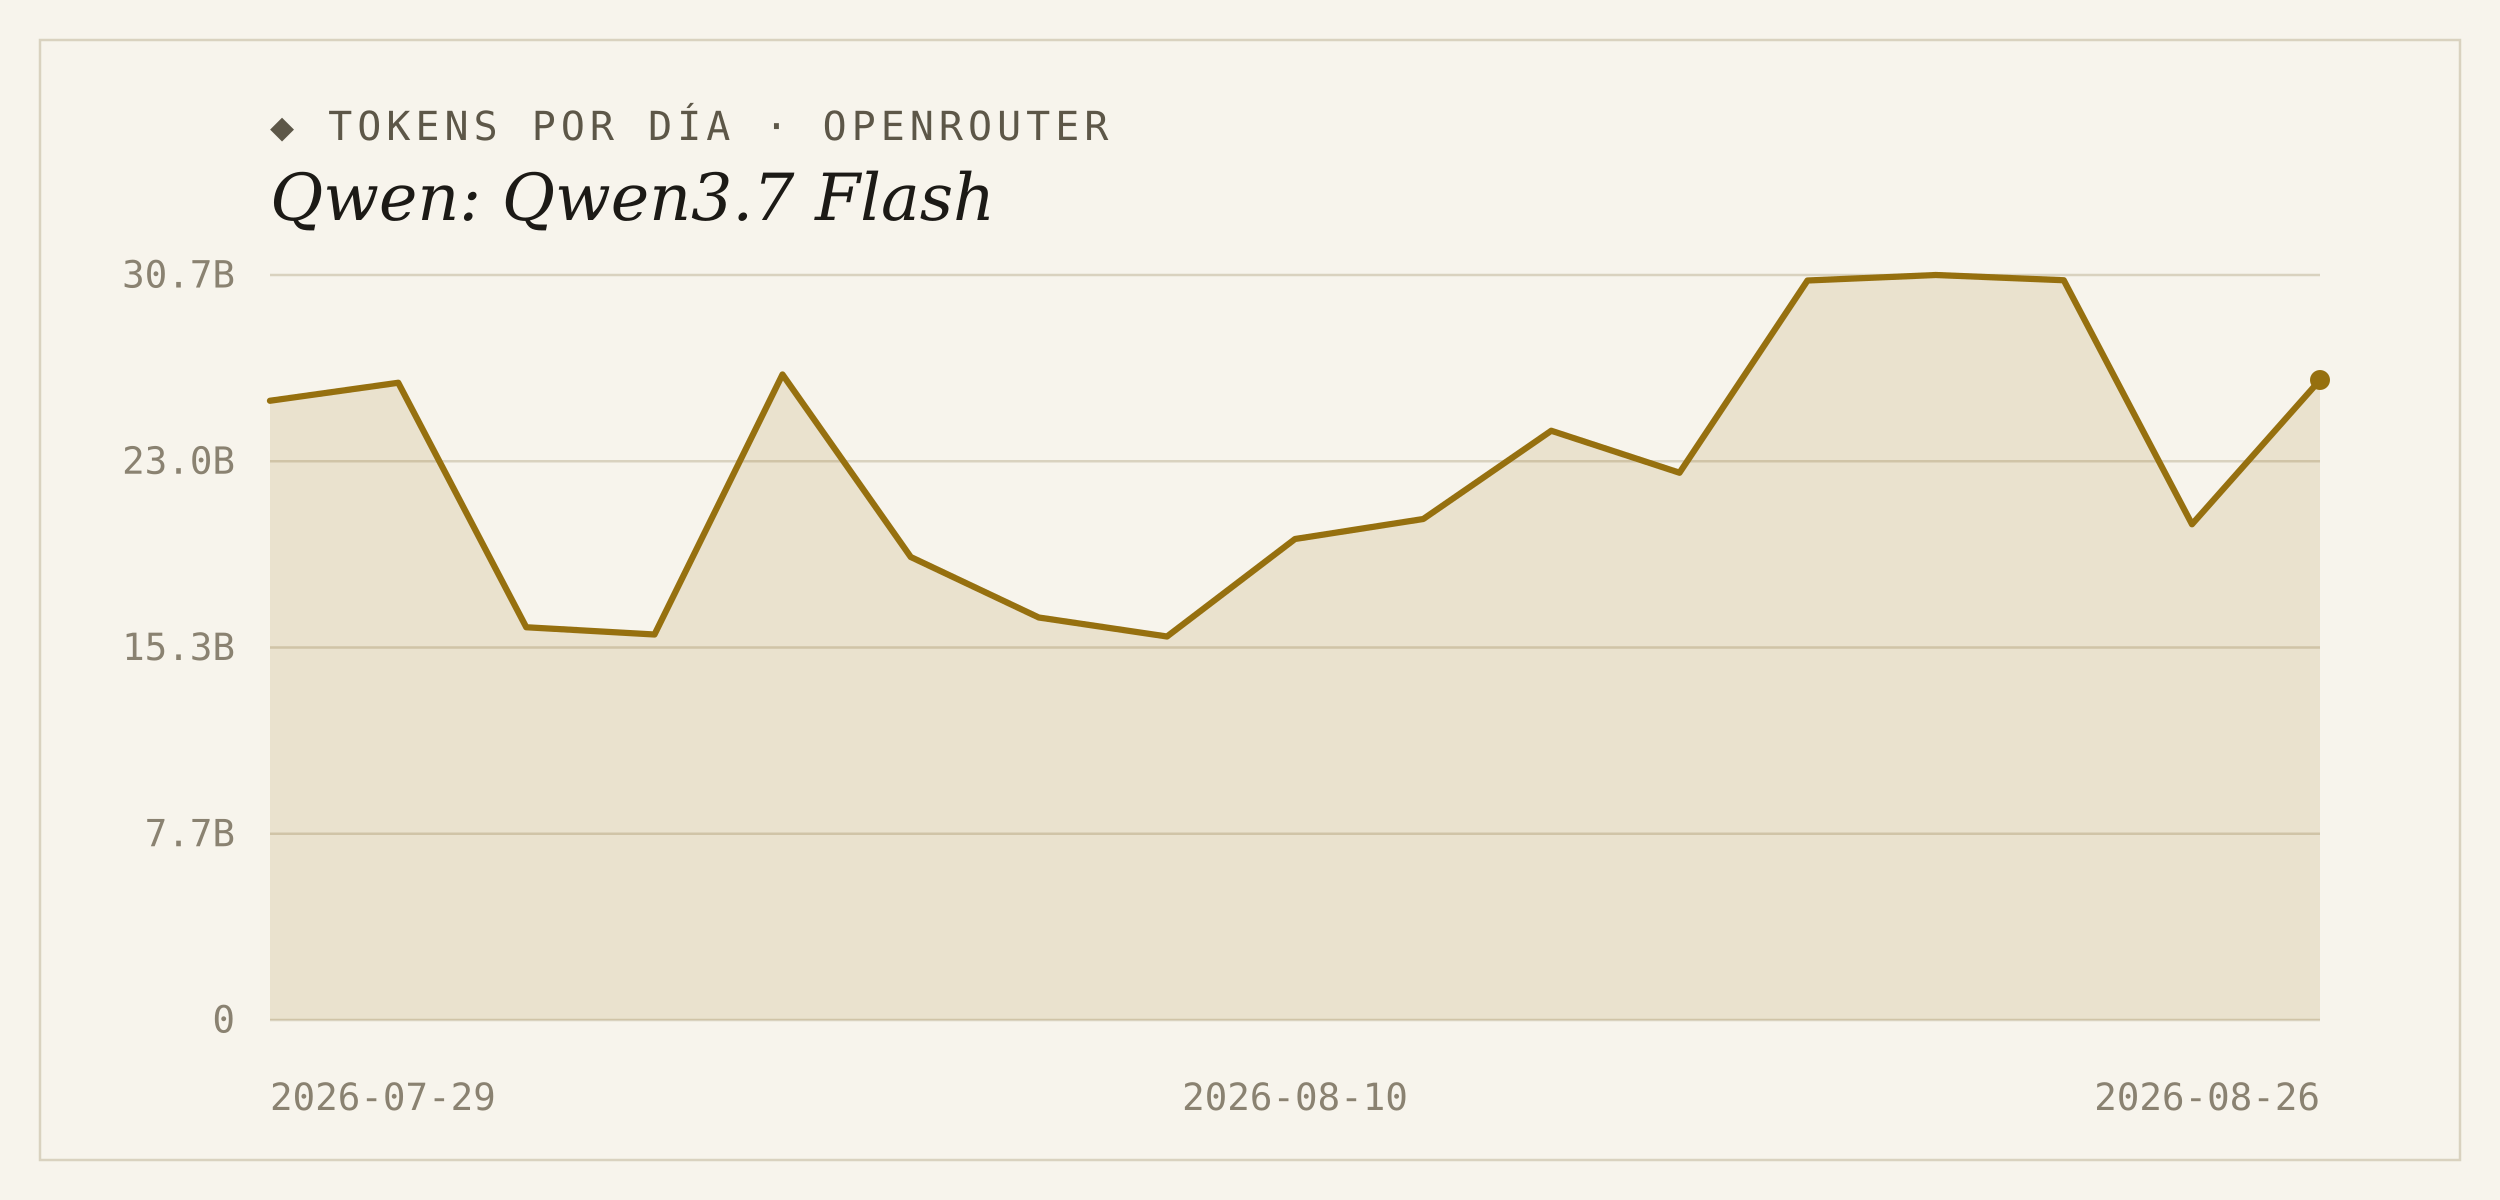
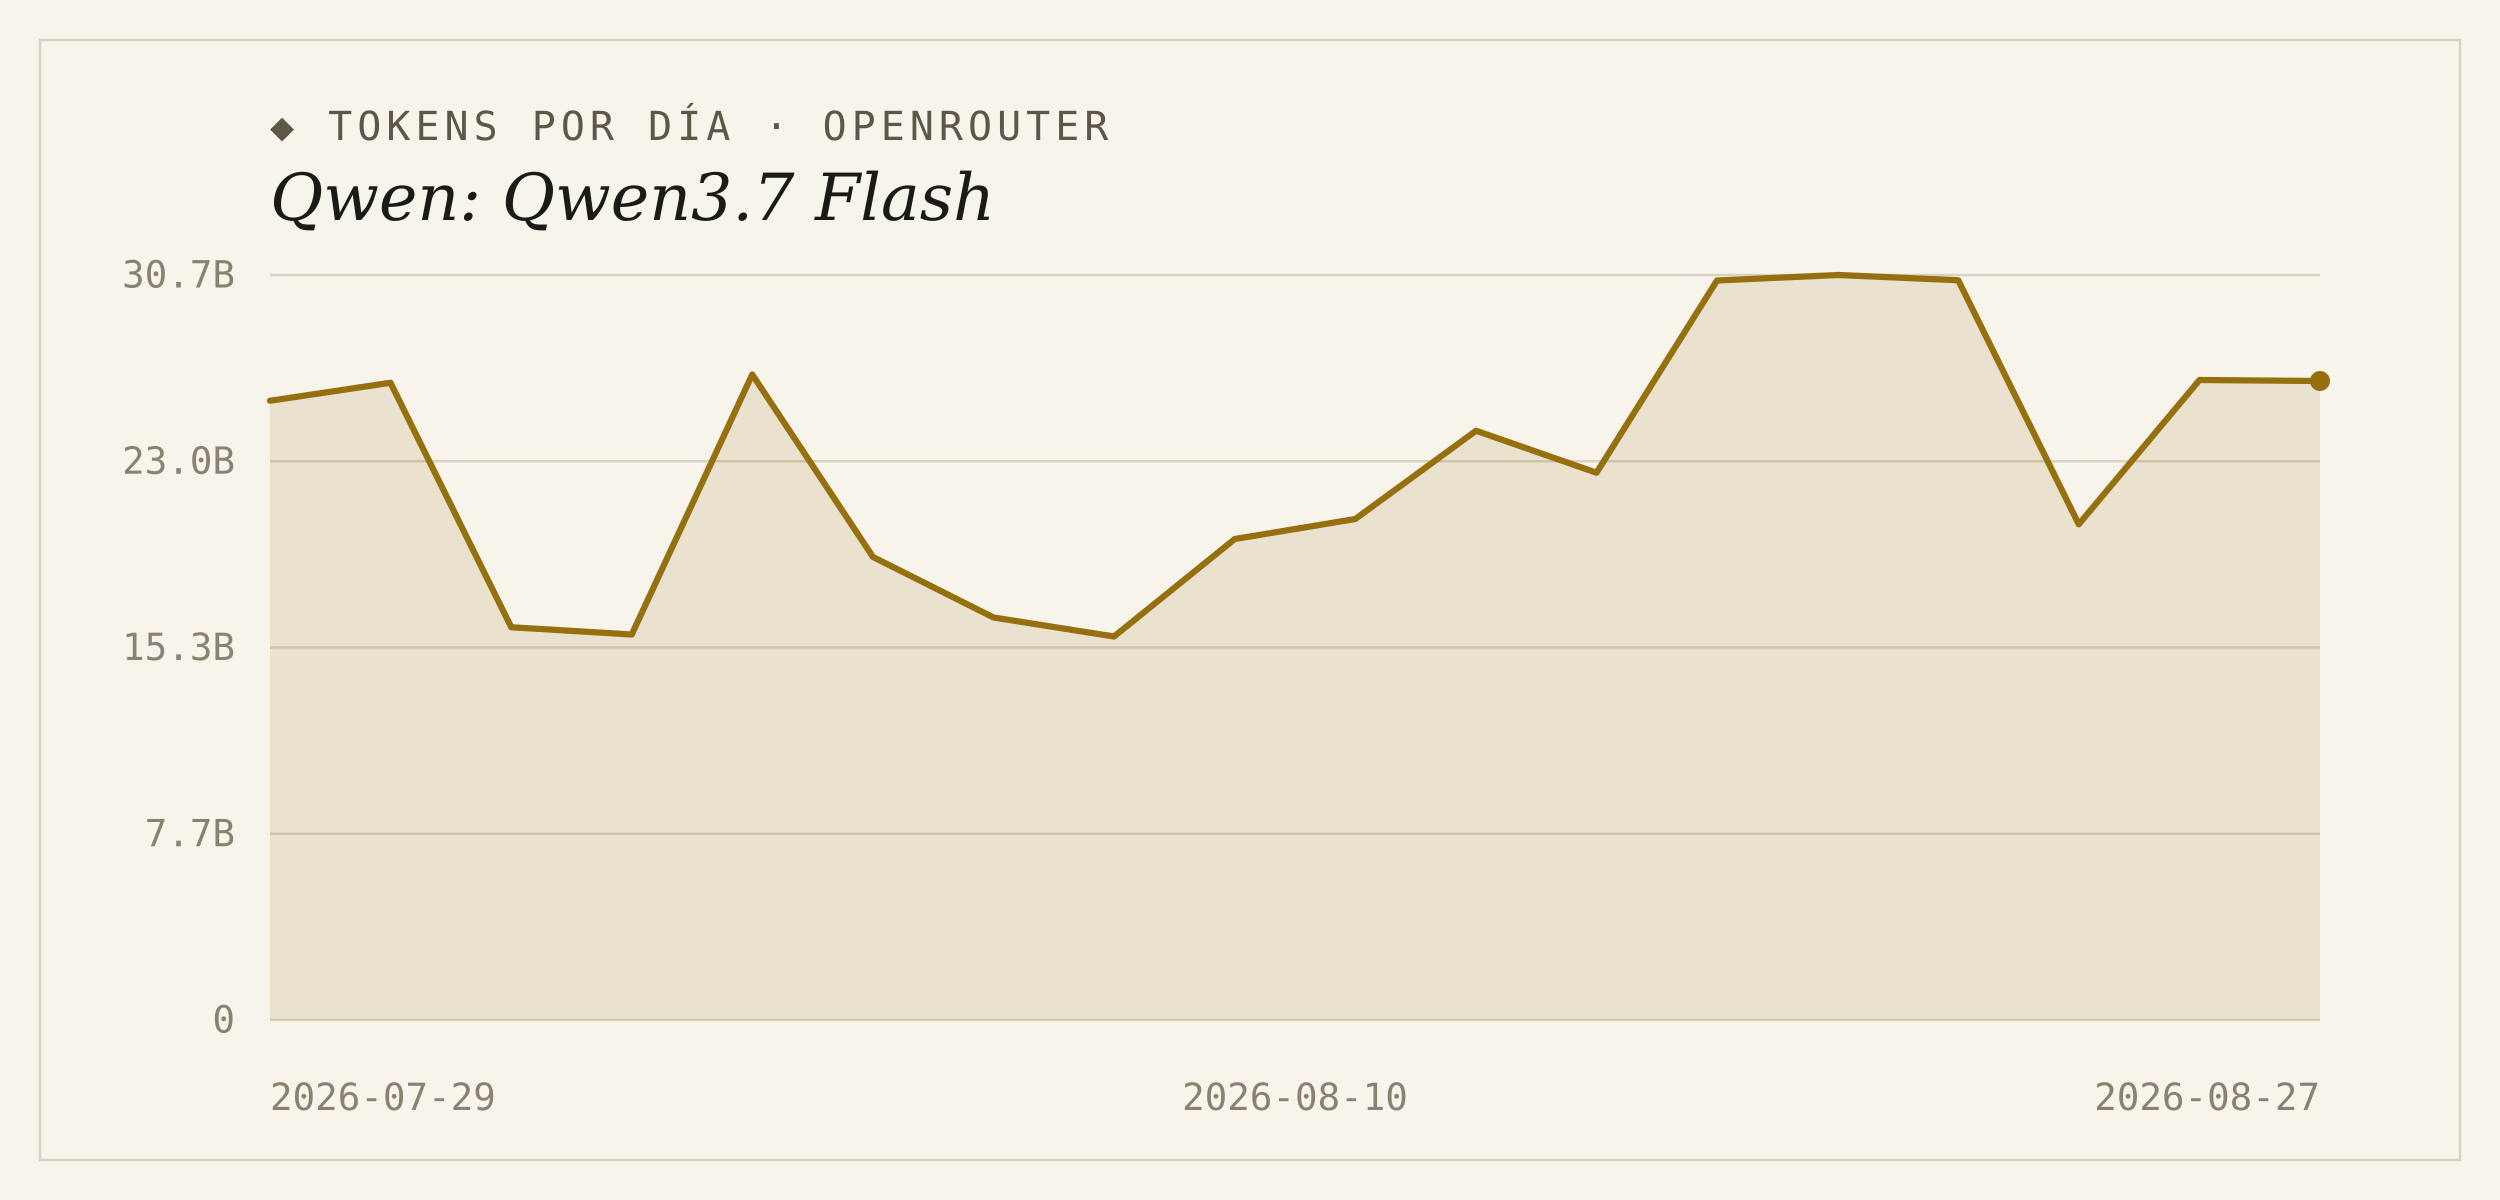
<svg xmlns="http://www.w3.org/2000/svg" width="1000" height="480" viewBox="0 0 1000 480">
  <rect width="1000" height="480" fill="#f7f4ec" />
  <rect x="16" y="16" width="968" height="448" fill="none" stroke="#d9d2bf" stroke-width="1" />
  <text x="108" y="56" font-family="'DejaVu Sans Mono', Consolas, monospace" font-size="16" letter-spacing="2" fill="#5d5748">◆ TOKENS POR DÍA · OPENROUTER</text>
  <text x="108" y="88" font-family="Georgia, 'DejaVu Serif', serif" font-size="26" font-style="italic" fill="#1c1a16">Qwen: Qwen3.7 Flash</text>
  <line x1="108" y1="408.0" x2="928" y2="408.0" stroke="#d9d2bf" stroke-width="1" />
  <text x="94" y="413" text-anchor="end" font-family="'DejaVu Sans Mono', Consolas, monospace" font-size="15" fill="#8a8271">0</text>
  <line x1="108" y1="333.5" x2="928" y2="333.5" stroke="#d9d2bf" stroke-width="1" />
  <text x="94" y="338.5" text-anchor="end" font-family="'DejaVu Sans Mono', Consolas, monospace" font-size="15" fill="#8a8271">7.7B</text>
  <line x1="108" y1="259.0" x2="928" y2="259.0" stroke="#d9d2bf" stroke-width="1" />
  <text x="94" y="264" text-anchor="end" font-family="'DejaVu Sans Mono', Consolas, monospace" font-size="15" fill="#8a8271">15.3B</text>
  <line x1="108" y1="184.5" x2="928" y2="184.5" stroke="#d9d2bf" stroke-width="1" />
  <text x="94" y="189.5" text-anchor="end" font-family="'DejaVu Sans Mono', Consolas, monospace" font-size="15" fill="#8a8271">23.0B</text>
  <line x1="108" y1="110.0" x2="928" y2="110.0" stroke="#d9d2bf" stroke-width="1" />
  <text x="94" y="115" text-anchor="end" font-family="'DejaVu Sans Mono', Consolas, monospace" font-size="15" fill="#8a8271">30.7B</text>
-   <path d="M 108,408.0 L 108.0,160.3 L 159.3,153.1 L 210.5,250.9 L 261.8,253.8 L 313.0,149.8 L 364.3,222.8 L 415.5,247.0 L 466.8,254.6 L 518.0,215.6 L 569.3,207.6 L 620.5,172.3 L 671.8,189.1 L 723.0,112.2 L 774.3,110.0 L 825.5,112.1 L 876.8,209.7 L 928.0,152.0 L 928.0,408.0 Z" fill="#96700f" fill-opacity="0.14" />
-   <polyline points="108.0,160.3 159.3,153.1 210.5,250.9 261.8,253.8 313.0,149.8 364.3,222.8 415.5,247.0 466.8,254.6 518.0,215.6 569.3,207.6 620.5,172.3 671.8,189.1 723.0,112.2 774.3,110.0 825.5,112.1 876.8,209.7 928.0,152.0" fill="none" stroke="#96700f" stroke-width="2.5" stroke-linejoin="round" stroke-linecap="round" />
-   <circle cx="928.0" cy="152.0" r="4" fill="#96700f" />
+   <path d="M 108,408.0 L 108.0,160.3 L 156.2,153.1 L 204.5,250.9 L 252.7,253.8 L 300.9,149.8 L 349.2,222.8 L 397.4,247.0 L 445.6,254.6 L 493.9,215.6 L 542.1,207.6 L 590.4,172.3 L 638.6,189.1 L 686.8,112.2 L 735.1,110.0 L 783.3,112.1 L 831.5,209.7 L 879.8,152.0 L 928.0,152.4 L 928.0,408.0 Z" fill="#96700f" fill-opacity="0.14" />
+   <polyline points="108.0,160.3 156.2,153.1 204.5,250.9 252.7,253.8 300.9,149.8 349.2,222.8 397.4,247.0 445.6,254.6 493.9,215.6 542.1,207.6 590.4,172.3 638.6,189.1 686.8,112.2 735.1,110.0 783.3,112.1 831.5,209.7 879.8,152.0 928.0,152.4" fill="none" stroke="#96700f" stroke-width="2.5" stroke-linejoin="round" stroke-linecap="round" />
+   <circle cx="928.0" cy="152.4" r="4" fill="#96700f" />
  <text x="108" y="444" text-anchor="start" font-family="'DejaVu Sans Mono', Consolas, monospace" font-size="15" fill="#8a8271">2026-07-29</text>
  <text x="518" y="444" text-anchor="middle" font-family="'DejaVu Sans Mono', Consolas, monospace" font-size="15" fill="#8a8271">2026-08-10</text>
-   <text x="928" y="444" text-anchor="end" font-family="'DejaVu Sans Mono', Consolas, monospace" font-size="15" fill="#8a8271">2026-08-26</text>
+   <text x="928" y="444" text-anchor="end" font-family="'DejaVu Sans Mono', Consolas, monospace" font-size="15" fill="#8a8271">2026-08-27</text>
</svg>
